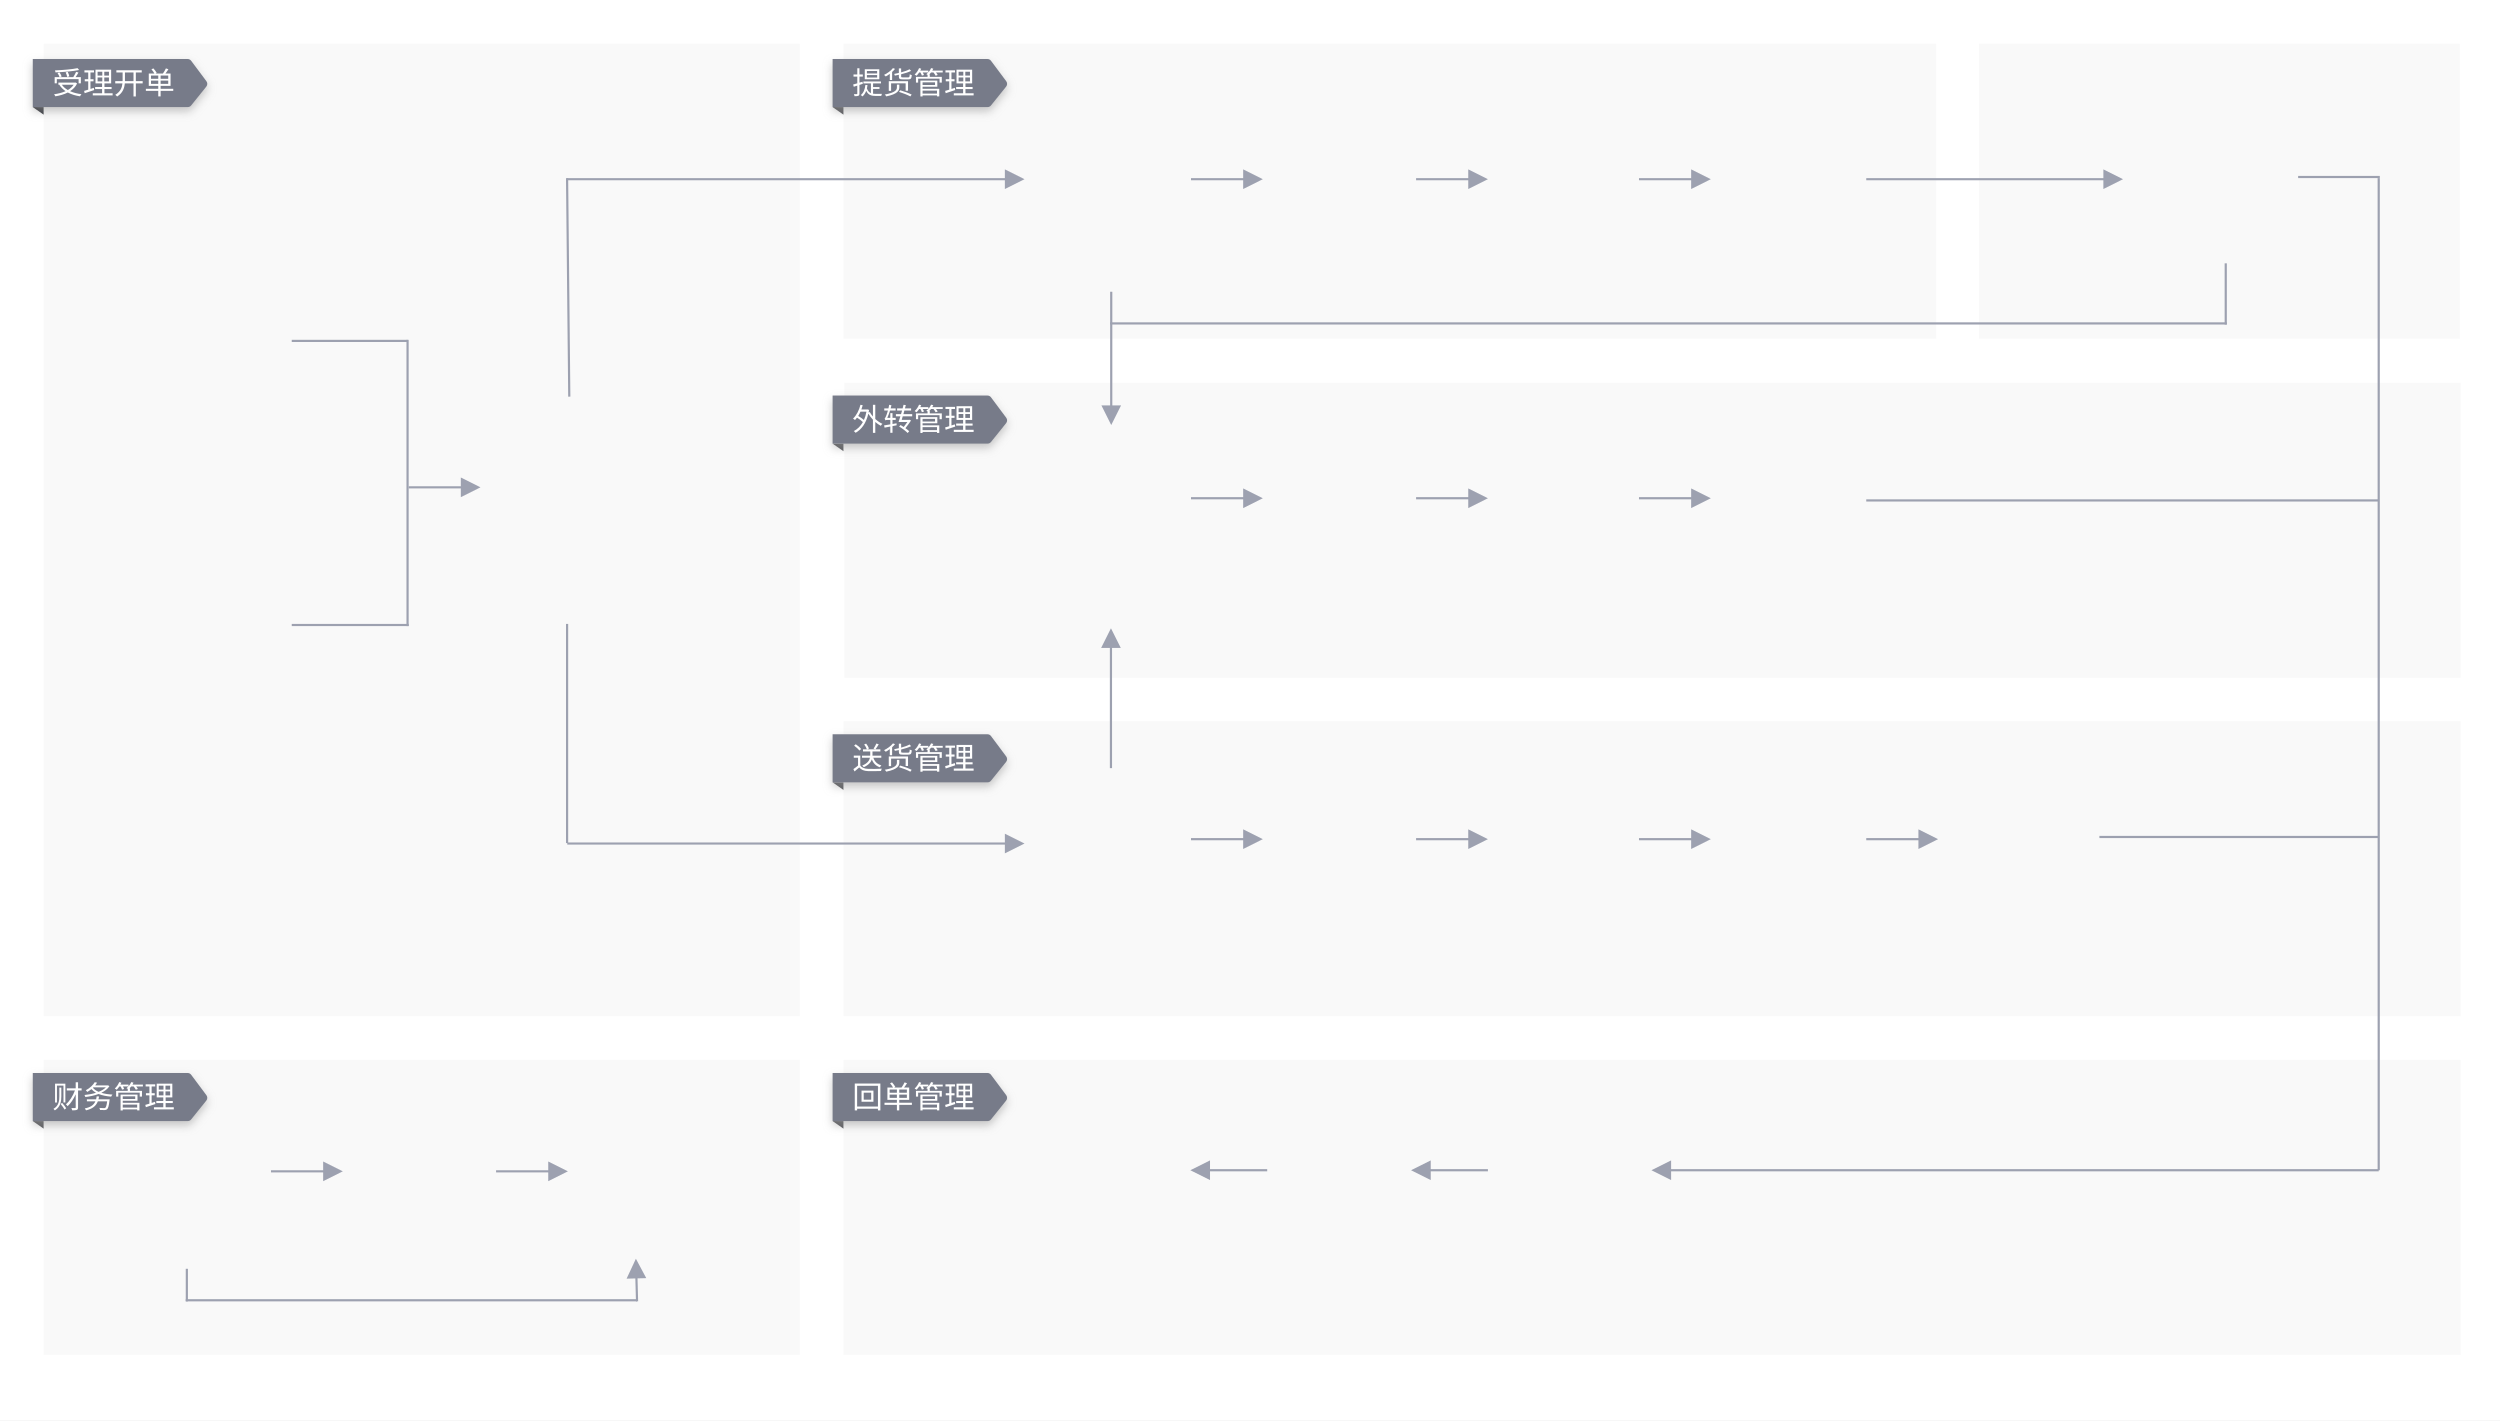
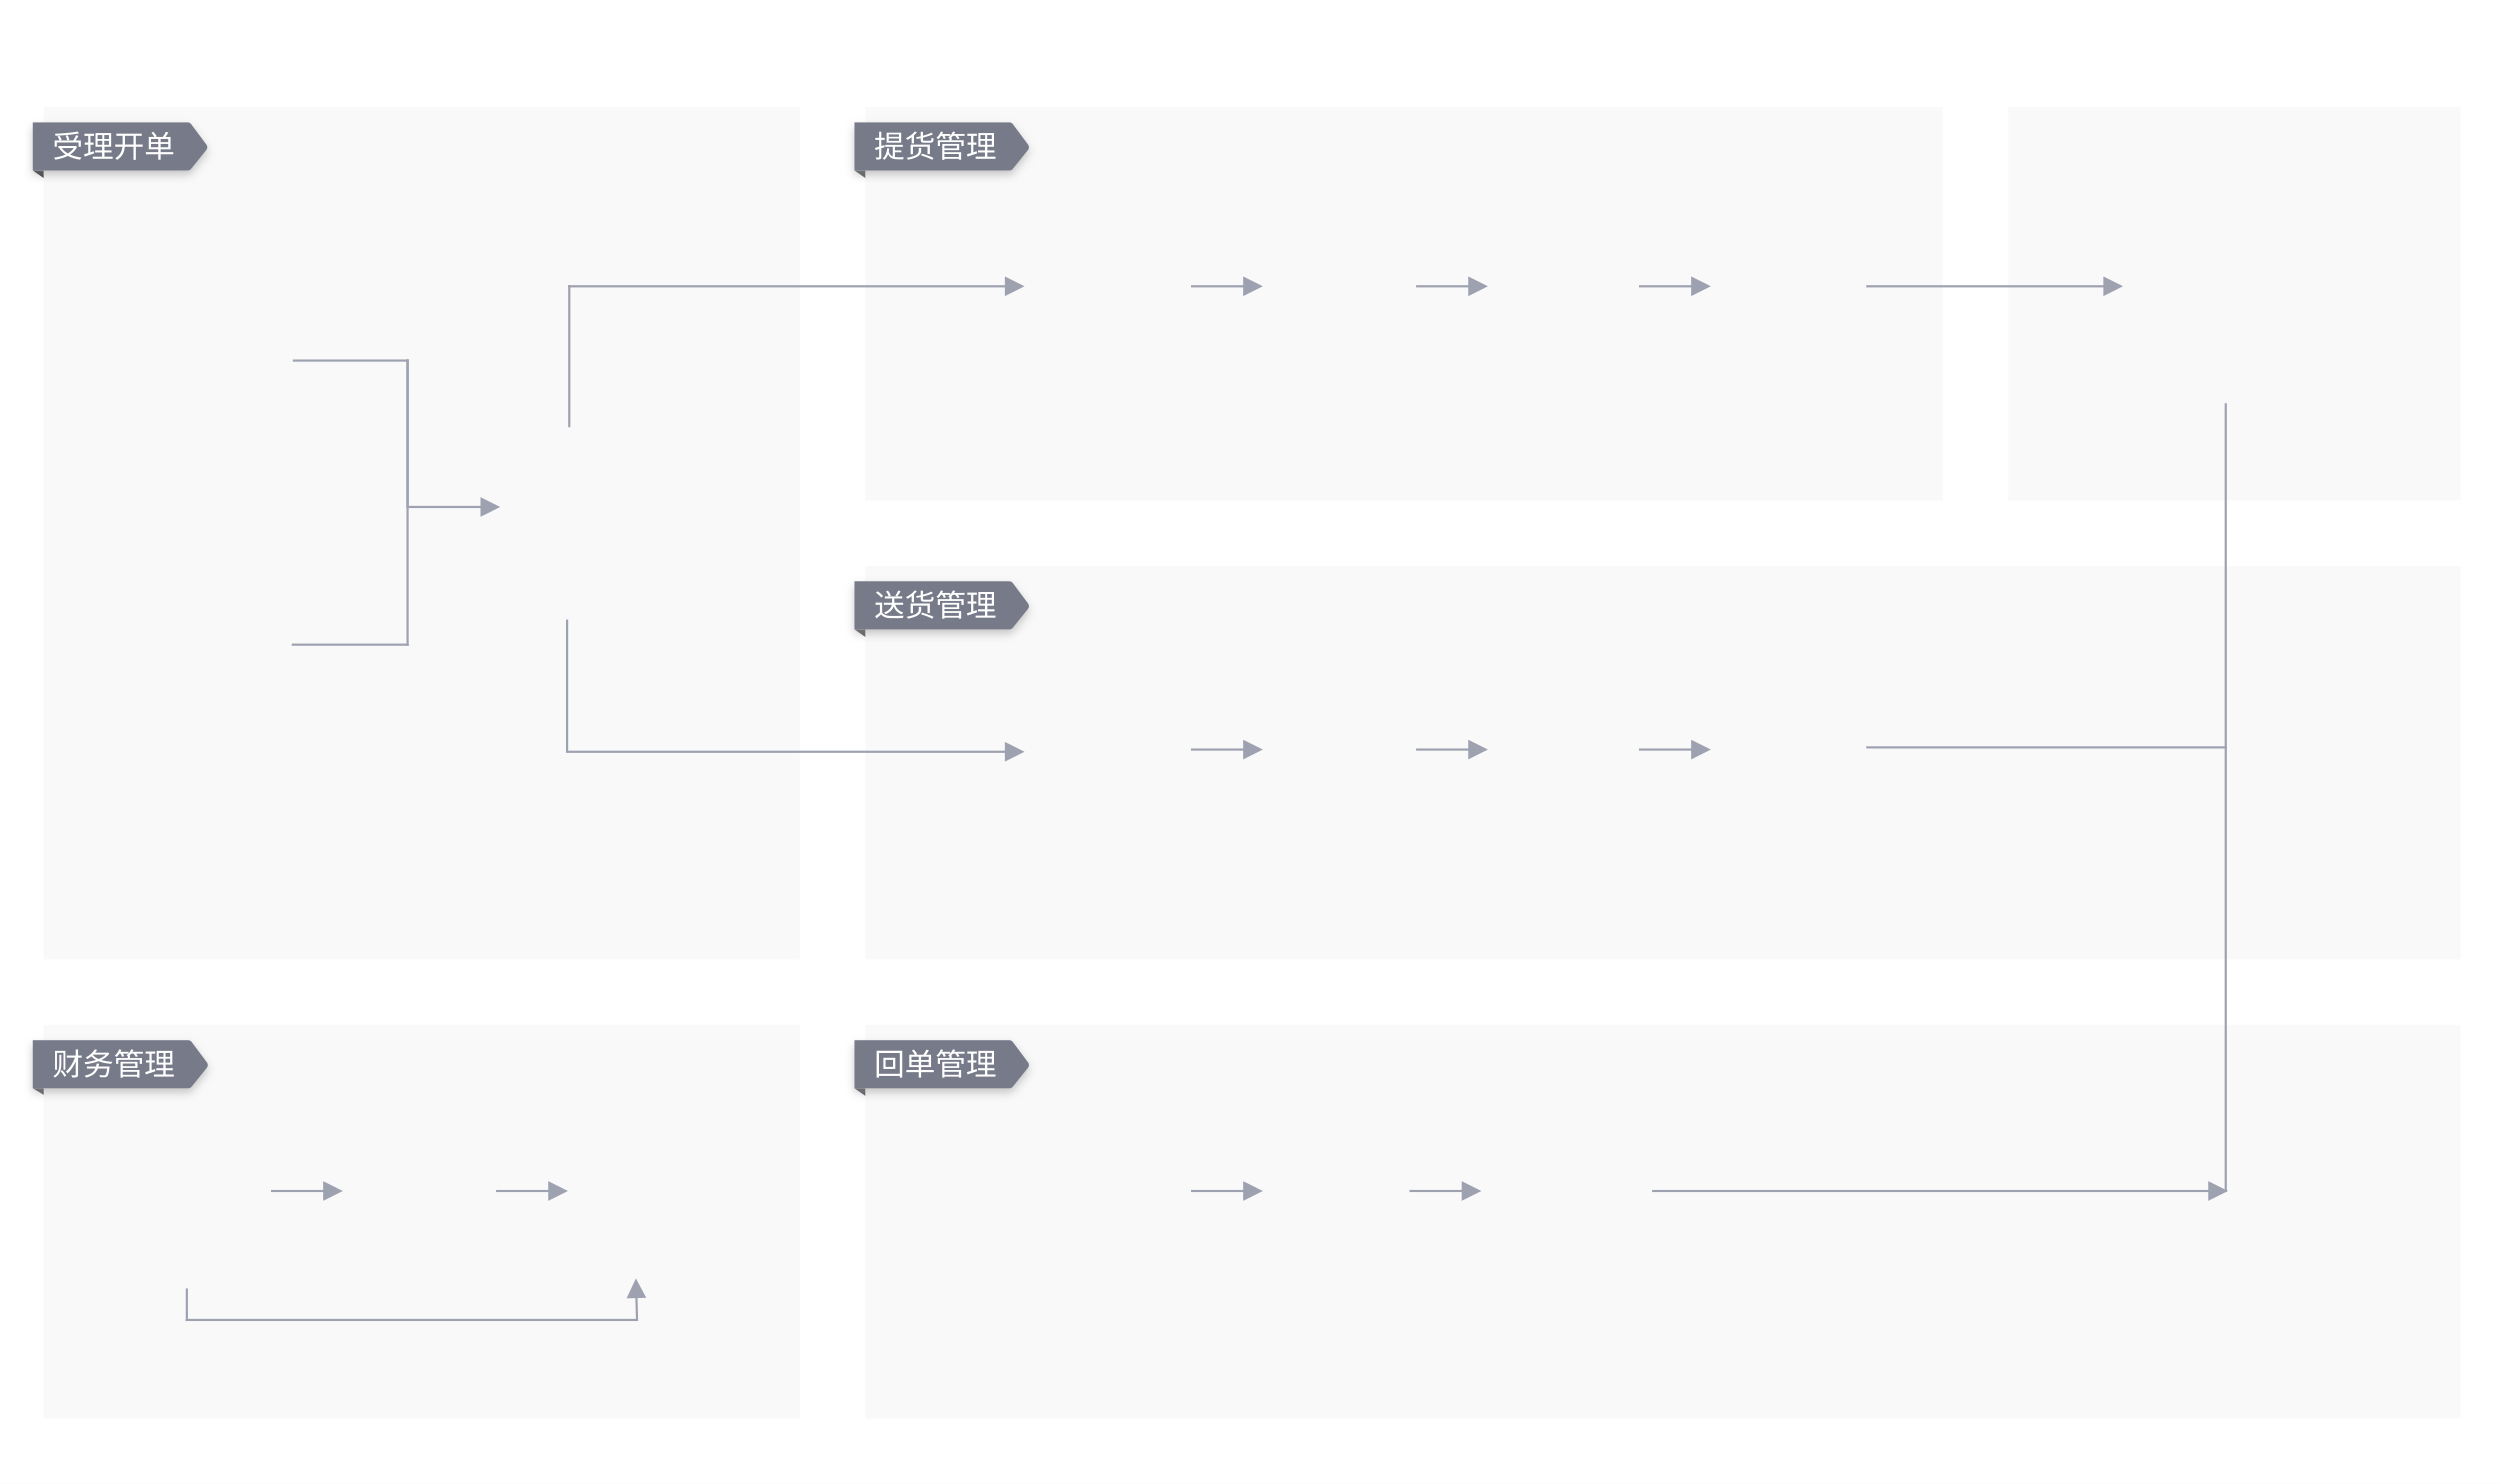
- <svg xmlns="http://www.w3.org/2000/svg" xmlns:xlink="http://www.w3.org/1999/xlink" width="1144px" height="650px" viewBox="0 0 1144 650" version="1.1">
+ <svg xmlns="http://www.w3.org/2000/svg" xmlns:xlink="http://www.w3.org/1999/xlink" width="1144px" height="679px" viewBox="0 0 1144 679" version="1.1">
  <defs>
    <path d="M1,-1.77635684e-14 L71.862,-7.10542736e-15 C72.493,-1.17080343e-14 73.087,0.298 73.465,0.804 L80.453,10.175 C80.998,10.906 80.98,11.913 80.408,12.624 L73.465,21.254 C73.086,21.726 72.513,22 71.907,22 L1,22 L1,-1.77635684e-14 Z" id="path-1" />
    <filter x="-8.8%" y="-22.7%" width="117.7%" height="163.6%" filterUnits="objectBoundingBox" id="filter-2">
      <feOffset dx="0" dy="2" in="SourceAlpha" result="shadowOffsetOuter1" />
      <feGaussianBlur stdDeviation="2" in="shadowOffsetOuter1" result="shadowBlurOuter1" />
      <feColorMatrix values="0 0 0 0 0.57   0 0 0 0 0.57   0 0 0 0 0.57  0 0 0 0.5 0" type="matrix" in="shadowBlurOuter1" />
    </filter>
    <path d="M1,-1.95399252e-14 L71.862,-8.8817842e-15 C72.493,-1.34843911e-14 73.087,0.298 73.465,0.804 L80.453,10.175 C80.998,10.906 80.98,11.913 80.408,12.624 L73.465,21.254 C73.086,21.726 72.513,22 71.907,22 L1,22 L1,-1.95399252e-14 Z" id="path-3" />
    <filter x="-8.8%" y="-22.7%" width="117.7%" height="163.6%" filterUnits="objectBoundingBox" id="filter-4">
      <feOffset dx="0" dy="2" in="SourceAlpha" result="shadowOffsetOuter1" />
      <feGaussianBlur stdDeviation="2" in="shadowOffsetOuter1" result="shadowBlurOuter1" />
      <feColorMatrix values="0 0 0 0 0.57   0 0 0 0 0.57   0 0 0 0 0.57  0 0 0 0.5 0" type="matrix" in="shadowBlurOuter1" />
    </filter>
    <path d="M1,-1.95399252e-14 L71.862,-8.8817842e-15 C72.493,-1.34843911e-14 73.087,0.298 73.465,0.804 L80.453,10.175 C80.998,10.906 80.98,11.913 80.408,12.624 L73.465,21.254 C73.086,21.726 72.513,22 71.907,22 L1,22 L1,-1.95399252e-14 Z" id="path-5" />
    <filter x="-8.8%" y="-22.7%" width="117.7%" height="163.6%" filterUnits="objectBoundingBox" id="filter-6">
      <feOffset dx="0" dy="2" in="SourceAlpha" result="shadowOffsetOuter1" />
      <feGaussianBlur stdDeviation="2" in="shadowOffsetOuter1" result="shadowBlurOuter1" />
      <feColorMatrix values="0 0 0 0 0.57   0 0 0 0 0.57   0 0 0 0 0.57  0 0 0 0.5 0" type="matrix" in="shadowBlurOuter1" />
    </filter>
-     <path d="M1,-1.95399252e-14 L71.862,-8.8817842e-15 C72.493,-1.34843911e-14 73.087,0.298 73.465,0.804 L80.453,10.175 C80.998,10.906 80.98,11.913 80.408,12.624 L73.465,21.254 C73.086,21.726 72.513,22 71.907,22 L1,22 L1,-1.95399252e-14 Z" id="path-7" />
-     <filter x="-8.8%" y="-22.7%" width="117.7%" height="163.6%" filterUnits="objectBoundingBox" id="filter-8">
+     <path d="M0,0 L71.087,1.77635684e-14 C71.717,1.76477683e-14 72.311,0.297 72.689,0.802 L79.698,10.172 C80.246,10.904 80.227,11.915 79.653,12.626 L72.689,21.256 C72.309,21.727 71.737,22 71.133,22 L0,22 L0,0 Z" id="path-7" />
+     <filter x="-8.8%" y="-22.7%" width="117.6%" height="163.6%" filterUnits="objectBoundingBox" id="filter-8">
      <feOffset dx="0" dy="2" in="SourceAlpha" result="shadowOffsetOuter1" />
      <feGaussianBlur stdDeviation="2" in="shadowOffsetOuter1" result="shadowBlurOuter1" />
      <feColorMatrix values="0 0 0 0 0.57   0 0 0 0 0.57   0 0 0 0 0.57  0 0 0 0.5 0" type="matrix" in="shadowBlurOuter1" />
    </filter>
-     <path d="M15,491 L85.862,491 C86.493,491 87.087,491.298 87.465,491.804 L94.453,501.175 C94.998,501.906 94.98,502.913 94.408,503.624 L87.465,512.254 C87.086,512.726 86.513,513 85.907,513 L15,513 L15,491 Z" id="path-9" />
+     <path d="M1,-1.95399252e-14 L71.862,-8.8817842e-15 C72.493,-1.34843911e-14 73.087,0.298 73.465,0.804 L80.453,10.175 C80.998,10.906 80.98,11.913 80.408,12.624 L73.465,21.254 C73.086,21.726 72.513,22 71.907,22 L1,22 L1,-1.95399252e-14 Z" id="path-9" />
    <filter x="-8.8%" y="-22.7%" width="117.7%" height="163.6%" filterUnits="objectBoundingBox" id="filter-10">
      <feOffset dx="0" dy="2" in="SourceAlpha" result="shadowOffsetOuter1" />
      <feGaussianBlur stdDeviation="2" in="shadowOffsetOuter1" result="shadowBlurOuter1" />
      <feColorMatrix values="0 0 0 0 0.57   0 0 0 0 0.57   0 0 0 0 0.57  0 0 0 0.5 0" type="matrix" in="shadowBlurOuter1" />
    </filter>
-     <path d="M1,-1.95399252e-14 L71.862,-8.8817842e-15 C72.493,-1.34843911e-14 73.087,0.298 73.465,0.804 L80.453,10.175 C80.998,10.906 80.98,11.913 80.408,12.624 L73.465,21.254 C73.086,21.726 72.513,22 71.907,22 L1,22 L1,-1.95399252e-14 Z" id="path-11" />
-     <filter x="-8.8%" y="-22.7%" width="117.7%" height="163.6%" filterUnits="objectBoundingBox" id="filter-12">
-       <feOffset dx="0" dy="2" in="SourceAlpha" result="shadowOffsetOuter1" />
-       <feGaussianBlur stdDeviation="2" in="shadowOffsetOuter1" result="shadowBlurOuter1" />
-       <feColorMatrix values="0 0 0 0 0.57   0 0 0 0 0.57   0 0 0 0 0.57  0 0 0 0.5 0" type="matrix" in="shadowBlurOuter1" />
-     </filter>
  </defs>
-   <g id="v1.03" stroke="none" stroke-width="1" fill="none" fill-rule="evenodd">
-     <g id="流程中心v1.2-copy" transform="translate(-200, -69)">
-       <g id="流程背景" transform="translate(200, 69)">
-         <rect id="Rectangle-7" fill="#FFFFFF" x="0" y="0" width="1144" height="650" />
-         <rect id="矩形" fill="#F9F9F9" fill-rule="nonzero" x="20" y="20" width="346" height="445" />
-         <path d="M186.5,286 L186.5,156" id="直线-4" stroke="#9DA1B0" stroke-linecap="square" fill-rule="nonzero" />
-         <path d="M260.5,181 L259.5,82" id="直线-4-copy" stroke="#9DA1B0" stroke-linecap="square" fill-rule="nonzero" />
-         <path d="M259.5,385.295 L259.5,286" id="直线-4-copy-2" stroke="#9DA1B0" stroke-linecap="square" fill-rule="nonzero" />
-         <path d="M186.5,286 L134,286" id="直线-5" stroke="#9DA1B0" stroke-linecap="square" fill-rule="nonzero" />
-         <path d="" id="直线-3" stroke="#979797" stroke-linecap="square" fill-rule="nonzero" />
-         <rect id="矩形-copy" fill="#F9F9F9" fill-rule="nonzero" x="386" y="20" width="500" height="135" />
-         <rect id="矩形-copy-30" fill="#F9F9F9" fill-rule="nonzero" x="905.628" y="20" width="220" height="135" />
-         <rect id="矩形-copy-27" fill="#F9F9F9" fill-rule="nonzero" x="386.404" y="175.148" width="739.596" height="135" />
-         <rect id="矩形-copy-28" fill="#F9F9F9" fill-rule="nonzero" x="386" y="330" width="740" height="135" />
-         <rect id="矩形-copy-3" fill="#F9F9F9" fill-rule="nonzero" x="20" y="485" width="346" height="135" />
-         <path d="M85.5,595.005 L85.5,581.098" id="直线-4-copy-2" stroke="#9DA1B0" stroke-linecap="square" fill-rule="nonzero" />
-         <path d="M85.5,595.005 L291,595.005" id="直线-4-copy-6" stroke="#9DA1B0" stroke-linecap="square" fill-rule="nonzero" />
-         <rect id="矩形-copy-2" fill="#F9F9F9" fill-rule="nonzero" x="386" y="485" width="740" height="135" />
-         <path id="直线-copy" d="M459.823,82.5 L260.077,82.5 L259.577,82.5 L259.577,81.5 L260.077,81.5 L459.823,81.5 L459.823,77.5 L468.823,82 L459.823,86.5 L459.823,82.5 Z" fill="#9DA1B0" fill-rule="nonzero" />
-         <path id="直线-copy-3" d="M568.872,82.5 L545.5,82.5 L545,82.5 L545,81.5 L545.5,81.5 L568.872,81.5 L568.872,77.5 L577.872,82 L568.872,86.5 L568.872,82.5 Z" fill="#9DA1B0" fill-rule="nonzero" />
-         <path id="直线-copy-21" d="M508,185.5 L508,134 L508,133.5 L509,133.5 L509,134 L509,185.5 L513,185.5 L508.5,194.5 L504,185.5 L508,185.5 Z" fill="#9DA1B0" fill-rule="nonzero" />
-         <path id="直线-copy-4" d="M671.872,82.5 L648.5,82.5 L648,82.5 L648,81.5 L648.5,81.5 L671.872,81.5 L671.872,77.5 L680.872,82 L671.872,86.5 L671.872,82.5 Z" fill="#9DA1B0" fill-rule="nonzero" />
-         <path id="直线-copy-5" d="M773.872,82.5 L750.5,82.5 L750,82.5 L750,81.5 L750.5,81.5 L773.872,81.5 L773.872,77.5 L782.872,82 L773.872,86.5 L773.872,82.5 Z" fill="#9DA1B0" fill-rule="nonzero" />
-         <path id="直线-copy-18" d="M962.5,82.5 L854.5,82.5 L854,82.5 L854,81.5 L854.5,81.5 L962.5,81.5 L962.5,77.5 L971.5,82 L962.5,86.5 L962.5,82.5 Z" fill="#9DA1B0" fill-rule="nonzero" />
-         <path id="直线-copy-8" d="M568.872,228.5 L545.5,228.5 L545,228.5 L545,227.5 L545.5,227.5 L568.872,227.5 L568.872,223.5 L577.872,228 L568.872,232.5 L568.872,228.5 Z" fill="#9DA1B0" fill-rule="nonzero" />
-         <path id="直线-copy-17" d="M508.872,296.5 L508.872,351 L508.872,351.5 L507.872,351.5 L507.872,351 L507.872,296.5 L503.872,296.5 L508.372,287.5 L512.872,296.5 L508.872,296.5 Z" fill="#9DA1B0" fill-rule="nonzero" />
-         <path id="直线-copy-7" d="M671.872,228.5 L648.5,228.5 L648,228.5 L648,227.5 L648.5,227.5 L671.872,227.5 L671.872,223.5 L680.872,228 L671.872,232.5 L671.872,228.5 Z" fill="#9DA1B0" fill-rule="nonzero" />
-         <path id="直线-copy-6" d="M773.872,228.5 L750.5,228.5 L750,228.5 L750,227.5 L750.5,227.5 L773.872,227.5 L773.872,223.5 L782.872,228 L773.872,232.5 L773.872,228.5 Z" fill="#9DA1B0" fill-rule="nonzero" />
-         <path id="直线-copy-11" d="M568.872,384.5 L545.5,384.5 L545,384.5 L545,383.5 L545.5,383.5 L568.872,383.5 L568.872,379.5 L577.872,384 L568.872,388.5 L568.872,384.5 Z" fill="#9DA1B0" fill-rule="nonzero" />
-         <path id="直线" d="M764.702,535 L1088,535 L1088.5,535 L1088.5,536 L1088,536 L764.702,536 L764.702,540 L755.702,535.5 L764.702,531 L764.702,535 Z" fill="#9DA1B0" fill-rule="nonzero" />
-         <path id="直线-copy-19" d="M654.702,535 L680.372,535 L680.872,535 L680.872,536 L680.372,536 L654.702,536 L654.702,540 L645.702,535.5 L654.702,531 L654.702,535 Z" fill="#9DA1B0" fill-rule="nonzero" />
-         <path id="直线-copy-23" d="M553.702,535 L579.372,535 L579.872,535 L579.872,536 L579.372,536 L553.702,536 L553.702,540 L544.702,535.5 L553.702,531 L553.702,535 Z" fill="#9DA1B0" fill-rule="nonzero" />
-         <path id="直线-copy-13" d="M147.872,536.5 L124.5,536.5 L124,536.5 L124,535.5 L124.5,535.5 L147.872,535.5 L147.872,531.5 L156.872,536 L147.872,540.5 L147.872,536.5 Z" fill="#9DA1B0" fill-rule="nonzero" />
-         <path id="直线-copy-22" d="M210.872,223.5 L187.5,223.5 L187,223.5 L187,222.5 L187.5,222.5 L210.872,222.5 L210.872,218.5 L219.872,223 L210.872,227.5 L210.872,223.5 Z" fill="#9DA1B0" fill-rule="nonzero" />
-         <path id="直线-copy-14" d="M250.872,536.5 L227.5,536.5 L227,536.5 L227,535.5 L227.5,535.5 L250.872,535.5 L250.872,531.5 L259.872,536 L250.872,540.5 L250.872,536.5 Z" fill="#9DA1B0" fill-rule="nonzero" />
-         <path id="直线-copy-20" d="M291.729,584.983 L292,594.986 L292.013,595.486 L291.014,595.513 L291,595.014 L290.73,585.01 L286.731,585.118 L290.986,576 L295.728,584.875 L291.729,584.983 Z" fill="#9DA1B0" fill-rule="nonzero" />
-         <path id="直线-copy-10" d="M671.872,384.5 L648.5,384.5 L648,384.5 L648,383.5 L648.5,383.5 L671.872,383.5 L671.872,379.5 L680.872,384 L671.872,388.5 L671.872,384.5 Z" fill="#9DA1B0" fill-rule="nonzero" />
-         <path id="直线-copy-9" d="M773.872,384.5 L750.5,384.5 L750,384.5 L750,383.5 L750.5,383.5 L773.872,383.5 L773.872,379.5 L782.872,384 L773.872,388.5 L773.872,384.5 Z" fill="#9DA1B0" fill-rule="nonzero" />
-         <path id="直线-copy-12" d="M877.872,384.5 L854.5,384.5 L854,384.5 L854,383.5 L854.5,383.5 L877.872,383.5 L877.872,379.5 L886.872,384 L877.872,388.5 L877.872,384.5 Z" fill="#9DA1B0" fill-rule="nonzero" />
-         <path id="直线-copy-2" d="M459.823,386.5 L260.077,386.5 L259.577,386.5 L259.577,385.5 L260.077,385.5 L459.823,385.5 L459.823,381.5 L468.823,386 L459.823,390.5 L459.823,386.5 Z" fill="#9DA1B0" fill-rule="nonzero" />
-         <path d="M134,156 L186,156" id="直线-2" stroke="#9DA1B0" stroke-linecap="square" fill-rule="nonzero" />
-         <path d="M961.186,383 L1088,383" id="直线-2-copy-4" stroke="#9DA1B0" stroke-linecap="square" fill-rule="nonzero" />
-         <path d="M1052.128,81 L1088.5,81" id="直线-2-copy-5" stroke="#9DA1B0" stroke-linecap="square" fill-rule="nonzero" />
-         <path d="M1088.5,535 L1088.5,82" id="直线-4-copy-4" stroke="#9DA1B0" stroke-linecap="square" fill-rule="nonzero" />
-         <path d="M854.5,229 L1088,229" id="直线-2-copy-3" stroke="#9DA1B0" stroke-linecap="square" fill-rule="nonzero" />
-         <g id="分组" transform="translate(14, 27)">
-           <polygon id="路径-2" fill="#3A3C42" fill-rule="nonzero" points="0.993 21.999 5.958 25.465 5.958 21.999" />
-           <g id="矩形" fill-rule="nonzero">
-             <use fill="black" fill-opacity="1" filter="url(#filter-2)" xlink:href="#path-1" />
-             <use fill="#777B89" xlink:href="#path-1" />
+   <g id="v1.06" stroke="none" stroke-width="1" fill="none" fill-rule="evenodd">
+     <g id="v1.06流程中心-copy" transform="translate(-200, -70)">
+       <g id="流程bg" transform="translate(200, 70)">
+         <g id="分组-7">
+           <rect id="Rectangle-7" fill="#FFFFFF" x="0" y="0" width="1144" height="679" />
+           <rect id="矩形" fill="#F9F9F9" fill-rule="nonzero" x="20" y="49" width="346" height="390" />
+           <path d="M186.5,295 L186.5,165" id="直线-4" stroke="#9DA1B0" stroke-linecap="square" fill-rule="nonzero" />
+           <path d="M186.5,232 L186.5,165" id="直线-4-copy-7" stroke="#9DA1B0" stroke-linecap="square" fill-rule="nonzero" />
+           <path d="M260.5,195 L260.5,131" id="直线-4-copy" stroke="#9DA1B0" stroke-linecap="square" fill-rule="nonzero" />
+           <path d="M259.5,344 L259.5,284" id="直线-4-copy-2" stroke="#9DA1B0" stroke-linecap="square" fill-rule="nonzero" />
+           <path d="M186.5,295 L134,295" id="直线-5" stroke="#9DA1B0" stroke-linecap="square" fill-rule="nonzero" />
+           <path d="" id="直线-3" stroke="#979797" stroke-linecap="square" fill-rule="nonzero" />
+           <rect id="矩形-copy" fill="#F9F9F9" fill-rule="nonzero" x="396" y="49" width="493" height="180" />
+           <rect id="矩形-copy-30" fill="#F9F9F9" fill-rule="nonzero" x="919" y="49" width="207" height="180" />
+           <rect id="矩形-copy-28" fill="#F9F9F9" fill-rule="nonzero" x="396" y="259" width="730" height="180" />
+           <rect id="矩形-copy-3" fill="#F9F9F9" fill-rule="nonzero" x="20" y="469" width="346" height="180" />
+           <path d="M85.5,604.005 L85.5,590.098" id="直线-4-copy-2" stroke="#9DA1B0" stroke-linecap="square" fill-rule="nonzero" />
+           <path d="M85.5,604.005 L291,604.005" id="直线-4-copy-6" stroke="#9DA1B0" stroke-linecap="square" fill-rule="nonzero" />
+           <rect id="矩形-copy-2" fill="#F9F9F9" fill-rule="nonzero" x="396" y="469" width="730" height="180" />
+           <path d="M1018.5,545 L1018.5,185" id="直线-4-copy-3" stroke="#9DA1B0" stroke-linecap="square" fill-rule="nonzero" />
+           <path id="直线" d="M219.872,232.5 L187,232.5 L186.5,232.5 L186.5,231.5 L187,231.5 L219.872,231.5 L219.872,227.5 L228.872,232 L219.872,236.5 L219.872,232.5 Z" fill="#9DA1B0" fill-rule="nonzero" />
+           <path id="直线-copy" d="M459.823,131.5 L260.5,131.5 L260,131.5 L260,130.5 L260.5,130.5 L459.823,130.5 L459.823,126.5 L468.823,131 L459.823,135.5 L459.823,131.5 Z" fill="#9DA1B0" fill-rule="nonzero" />
+           <path id="直线-copy-3" d="M568.872,131.5 L545.5,131.5 L545,131.5 L545,130.5 L545.5,130.5 L568.872,130.5 L568.872,126.5 L577.872,131 L568.872,135.5 L568.872,131.5 Z" fill="#9DA1B0" fill-rule="nonzero" />
+           <path id="直线-copy-4" d="M671.872,131.5 L648.5,131.5 L648,131.5 L648,130.5 L648.5,130.5 L671.872,130.5 L671.872,126.5 L680.872,131 L671.872,135.5 L671.872,131.5 Z" fill="#9DA1B0" fill-rule="nonzero" />
+           <path id="直线-copy-5" d="M773.872,131.5 L750.5,131.5 L750,131.5 L750,130.5 L750.5,130.5 L773.872,130.5 L773.872,126.5 L782.872,131 L773.872,135.5 L773.872,131.5 Z" fill="#9DA1B0" fill-rule="nonzero" />
+           <path id="直线-copy-18" d="M962.5,131.5 L854.5,131.5 L854,131.5 L854,130.5 L854.5,130.5 L962.5,130.5 L962.5,126.5 L971.5,131 L962.5,135.5 L962.5,131.5 Z" fill="#9DA1B0" fill-rule="nonzero" />
+           <path id="直线-copy-11" d="M568.872,343.5 L545.5,343.5 L545,343.5 L545,342.5 L545.5,342.5 L568.872,342.5 L568.872,338.5 L577.872,343 L568.872,347.5 L568.872,343.5 Z" fill="#9DA1B0" fill-rule="nonzero" />
+           <path id="直线-copy-15" d="M568.872,545.5 L545.5,545.5 L545,545.5 L545,544.5 L545.5,544.5 L568.872,544.5 L568.872,540.5 L577.872,545 L568.872,549.5 L568.872,545.5 Z" fill="#9DA1B0" fill-rule="nonzero" />
+           <path id="直线-copy-16" d="M668.872,545.5 L645.5,545.5 L645,545.5 L645,544.5 L645.5,544.5 L668.872,544.5 L668.872,540.5 L677.872,545 L668.872,549.5 L668.872,545.5 Z" fill="#9DA1B0" fill-rule="nonzero" />
+           <path id="直线-copy-19" d="M1010.5,545.5 L756.5,545.5 L756,545.5 L756,544.5 L756.5,544.5 L1010.5,544.5 L1010.5,540.5 L1019.5,545 L1010.5,549.5 L1010.5,545.5 Z" fill="#9DA1B0" fill-rule="nonzero" />
+           <path id="直线-copy-13" d="M147.872,545.5 L124.5,545.5 L124,545.5 L124,544.5 L124.5,544.5 L147.872,544.5 L147.872,540.5 L156.872,545 L147.872,549.5 L147.872,545.5 Z" fill="#9DA1B0" fill-rule="nonzero" />
+           <path id="直线-copy-14" d="M250.872,545.5 L227.5,545.5 L227,545.5 L227,544.5 L227.5,544.5 L250.872,544.5 L250.872,540.5 L259.872,545 L250.872,549.5 L250.872,545.5 Z" fill="#9DA1B0" fill-rule="nonzero" />
+           <path id="直线-copy-20" d="M291.729,593.983 L292,603.986 L292.013,604.486 L291.014,604.513 L291,604.014 L290.73,594.01 L286.731,594.118 L290.986,585 L295.728,593.875 L291.729,593.983 Z" fill="#9DA1B0" fill-rule="nonzero" />
+           <path id="直线-copy-10" d="M671.872,343.5 L648.5,343.5 L648,343.5 L648,342.5 L648.5,342.5 L671.872,342.5 L671.872,338.5 L680.872,343 L671.872,347.5 L671.872,343.5 Z" fill="#9DA1B0" fill-rule="nonzero" />
+           <path id="直线-copy-9" d="M773.872,343.5 L750.5,343.5 L750,343.5 L750,342.5 L750.5,342.5 L773.872,342.5 L773.872,338.5 L782.872,343 L773.872,347.5 L773.872,343.5 Z" fill="#9DA1B0" fill-rule="nonzero" />
+           <path id="直线-copy-2" d="M459.823,344.5 L260.077,344.5 L259.577,344.5 L259.577,343.5 L260.077,343.5 L459.823,343.5 L459.823,339.5 L468.823,344 L459.823,348.5 L459.823,344.5 Z" fill="#9DA1B0" fill-rule="nonzero" />
+           <path d="M134.5,165 L186.5,165" id="直线-2" stroke="#9DA1B0" stroke-linecap="square" fill-rule="nonzero" />
+           <path d="M854.5,342 L1018.5,342" id="直线-2-copy-4" stroke="#9DA1B0" stroke-linecap="square" fill-rule="nonzero" />
+           <g id="分组" transform="translate(14, 56)">
+             <polygon id="路径-2" fill="#3A3C42" fill-rule="nonzero" points="0.993 21.999 5.958 25.465 5.958 21.999" />
+             <g id="矩形" fill-rule="nonzero">
+               <use fill="black" fill-opacity="1" filter="url(#filter-2)" xlink:href="#path-1" />
+               <use fill="#777B89" xlink:href="#path-1" />
+             </g>
+             <text id="受理开单" font-family="PingFangSC-Medium, PingFang SC" font-size="14" font-weight="400" fill="#FFFFFF">
+               <tspan x="10" y="16">受理开单</tspan>
+             </text>
          </g>
-           <text id="受理开单" font-family="PingFangSC-Medium, PingFang SC" font-size="14" font-weight="400" fill="#FFFFFF">
-             <tspan x="10" y="16">受理开单</tspan>
-           </text>
-         </g>
-         <g id="分组-4" transform="translate(380, 27)">
-           <polygon id="路径-2" fill="#5B5C60" fill-rule="nonzero" points="0.993 21.999 5.958 25.465 5.958 21.999" />
-           <g id="矩形" fill-rule="nonzero">
-             <use fill="black" fill-opacity="1" filter="url(#filter-4)" xlink:href="#path-3" />
-             <use fill="#777B89" xlink:href="#path-3" />
+           <g id="分组-4" transform="translate(390, 56)">
+             <polygon id="路径-2" fill="#5B5C60" fill-rule="nonzero" points="0.993 21.999 5.958 25.465 5.958 21.999" />
+             <g id="矩形" fill-rule="nonzero">
+               <use fill="black" fill-opacity="1" filter="url(#filter-4)" xlink:href="#path-3" />
+               <use fill="#777B89" xlink:href="#path-3" />
+             </g>
+             <text id="提货管理" font-family="PingFangSC-Medium, PingFang SC" font-size="14" font-weight="400" fill="#FFFFFF">
+               <tspan x="10" y="16">提货管理</tspan>
+             </text>
          </g>
-           <text id="提货管理" font-family="PingFangSC-Medium, PingFang SC" font-size="14" font-weight="400" fill="#FFFFFF">
-             <tspan x="10" y="16">提货管理</tspan>
-           </text>
-         </g>
-         <g id="分组-3" transform="translate(380, 181)">
-           <polygon id="路径-2" fill="#5B5C60" fill-rule="nonzero" points="0.993 21.999 5.958 25.465 5.958 21.999" />
-           <g id="矩形" fill-rule="nonzero">
-             <use fill="black" fill-opacity="1" filter="url(#filter-6)" xlink:href="#path-5" />
-             <use fill="#777B89" xlink:href="#path-5" />
+           <g id="分组-5" transform="translate(390, 266)">
+             <polygon id="路径-2" fill="#5B5C60" fill-rule="nonzero" points="0.993 21.999 5.958 25.465 5.958 21.999" />
+             <g id="矩形" fill-rule="nonzero">
+               <use fill="black" fill-opacity="1" filter="url(#filter-6)" xlink:href="#path-5" />
+               <use fill="#777B89" xlink:href="#path-5" />
+             </g>
+             <text id="送货管理" font-family="PingFangSC-Medium, PingFang SC" font-size="14" font-weight="400" fill="#FFFFFF">
+               <tspan x="10" y="16">送货管理</tspan>
+             </text>
          </g>
-           <text id="外转管理" font-family="PingFangSC-Medium, PingFang SC" font-size="14" font-weight="400" fill="#FFFFFF">
-             <tspan x="10" y="16">外转管理</tspan>
-           </text>
-         </g>
-         <g id="分组-5" transform="translate(380, 336)">
-           <polygon id="路径-2" fill="#5B5C60" fill-rule="nonzero" points="0.993 21.999 5.958 25.465 5.958 21.999" />
-           <g id="矩形" fill-rule="nonzero">
-             <use fill="black" fill-opacity="1" filter="url(#filter-8)" xlink:href="#path-7" />
-             <use fill="#777B89" xlink:href="#path-7" />
+           <g id="分组-3" transform="translate(15, 476)">
+             <polygon id="路径-2" fill="#5B5C60" fill-rule="nonzero" points="0 22 5 25 5 22" />
+             <g id="矩形" fill-rule="nonzero">
+               <use fill="black" fill-opacity="1" filter="url(#filter-8)" xlink:href="#path-7" />
+               <use fill="#777B89" xlink:href="#path-7" />
+             </g>
+             <text id="财务管理" font-family="PingFangSC-Medium, PingFang SC" font-size="14" font-weight="400" fill="#FFFFFF">
+               <tspan x="9" y="16">财务管理</tspan>
+             </text>
          </g>
-           <text id="送货管理" font-family="PingFangSC-Medium, PingFang SC" font-size="14" font-weight="400" fill="#FFFFFF">
-             <tspan x="10" y="16">送货管理</tspan>
-           </text>
-         </g>
-         <polygon id="路径-2" fill="#5B5C60" fill-rule="nonzero" points="14.993 512.999 19.958 516.465 19.958 512.999" />
-         <g id="矩形" fill-rule="nonzero">
-           <use fill="black" fill-opacity="1" filter="url(#filter-10)" xlink:href="#path-9" />
-           <use fill="#777B89" xlink:href="#path-9" />
-         </g>
-         <text id="财务管理" font-family="PingFangSC-Medium, PingFang SC" font-size="14" font-weight="400" fill="#FFFFFF">
-           <tspan x="24" y="507">财务管理</tspan>
-         </text>
-         <g id="分组-6" transform="translate(380, 491)">
-           <polygon id="路径-2" fill="#5B5C60" fill-rule="nonzero" points="0.993 21.999 5.958 25.465 5.958 21.999" />
-           <g id="矩形" fill-rule="nonzero">
-             <use fill="black" fill-opacity="1" filter="url(#filter-12)" xlink:href="#path-11" />
-             <use fill="#777B89" xlink:href="#path-11" />
+           <g id="分组-6" transform="translate(390, 476)">
+             <polygon id="路径-2" fill="#5B5C60" fill-rule="nonzero" points="0.993 21.999 5.958 25.465 5.958 21.999" />
+             <g id="矩形" fill-rule="nonzero">
+               <use fill="black" fill-opacity="1" filter="url(#filter-10)" xlink:href="#path-9" />
+               <use fill="#777B89" xlink:href="#path-9" />
+             </g>
+             <text id="回单管理" font-family="PingFangSC-Medium, PingFang SC" font-size="14" font-weight="400" fill="#FFFFFF">
+               <tspan x="10" y="16">回单管理</tspan>
+             </text>
          </g>
-           <text id="回单管理" font-family="PingFangSC-Medium, PingFang SC" font-size="14" font-weight="400" fill="#FFFFFF">
-             <tspan x="10" y="16">回单管理</tspan>
-           </text>
-         </g>
-         <g id="分组-7" transform="translate(508, 120)" fill-rule="nonzero" stroke="#9DA1B0" stroke-linecap="square">
-           <path d="M510.5,28 L510.5,1" id="直线-4-copy-3" />
-           <path d="M0.5,28 L510.5,28" id="直线-2-copy-6" />
        </g>
      </g>
    </g>
  </g>
</svg>
